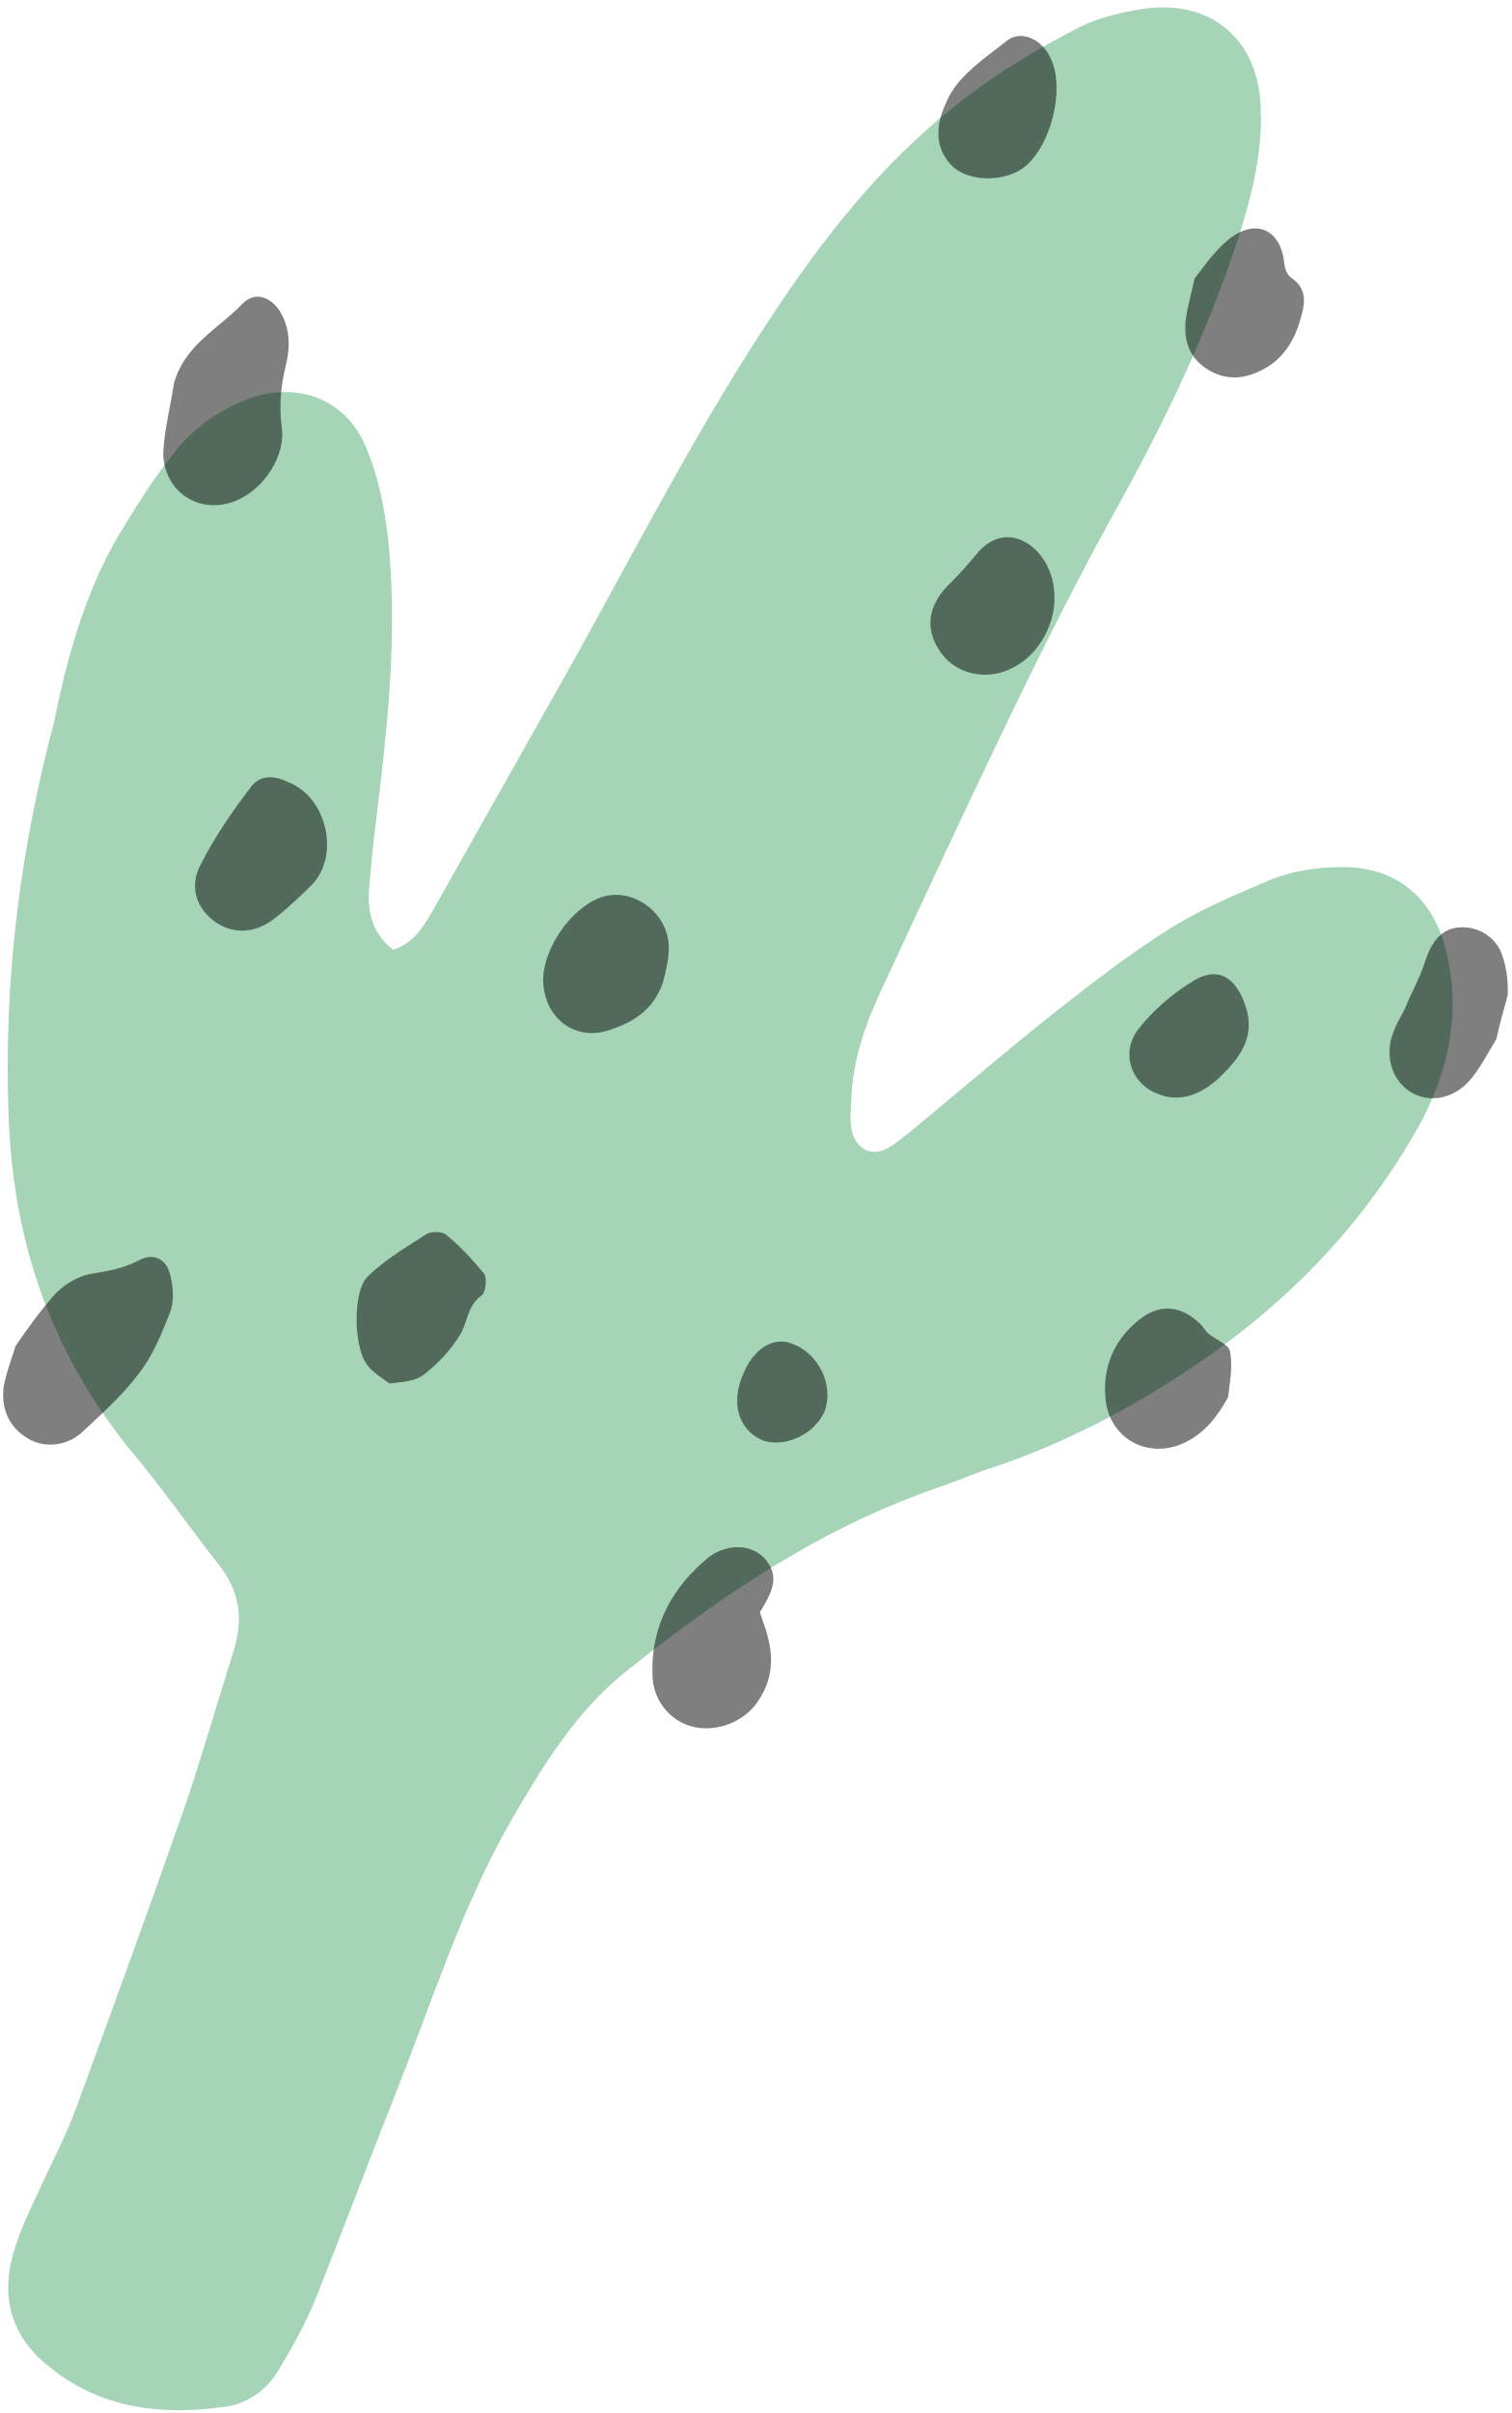
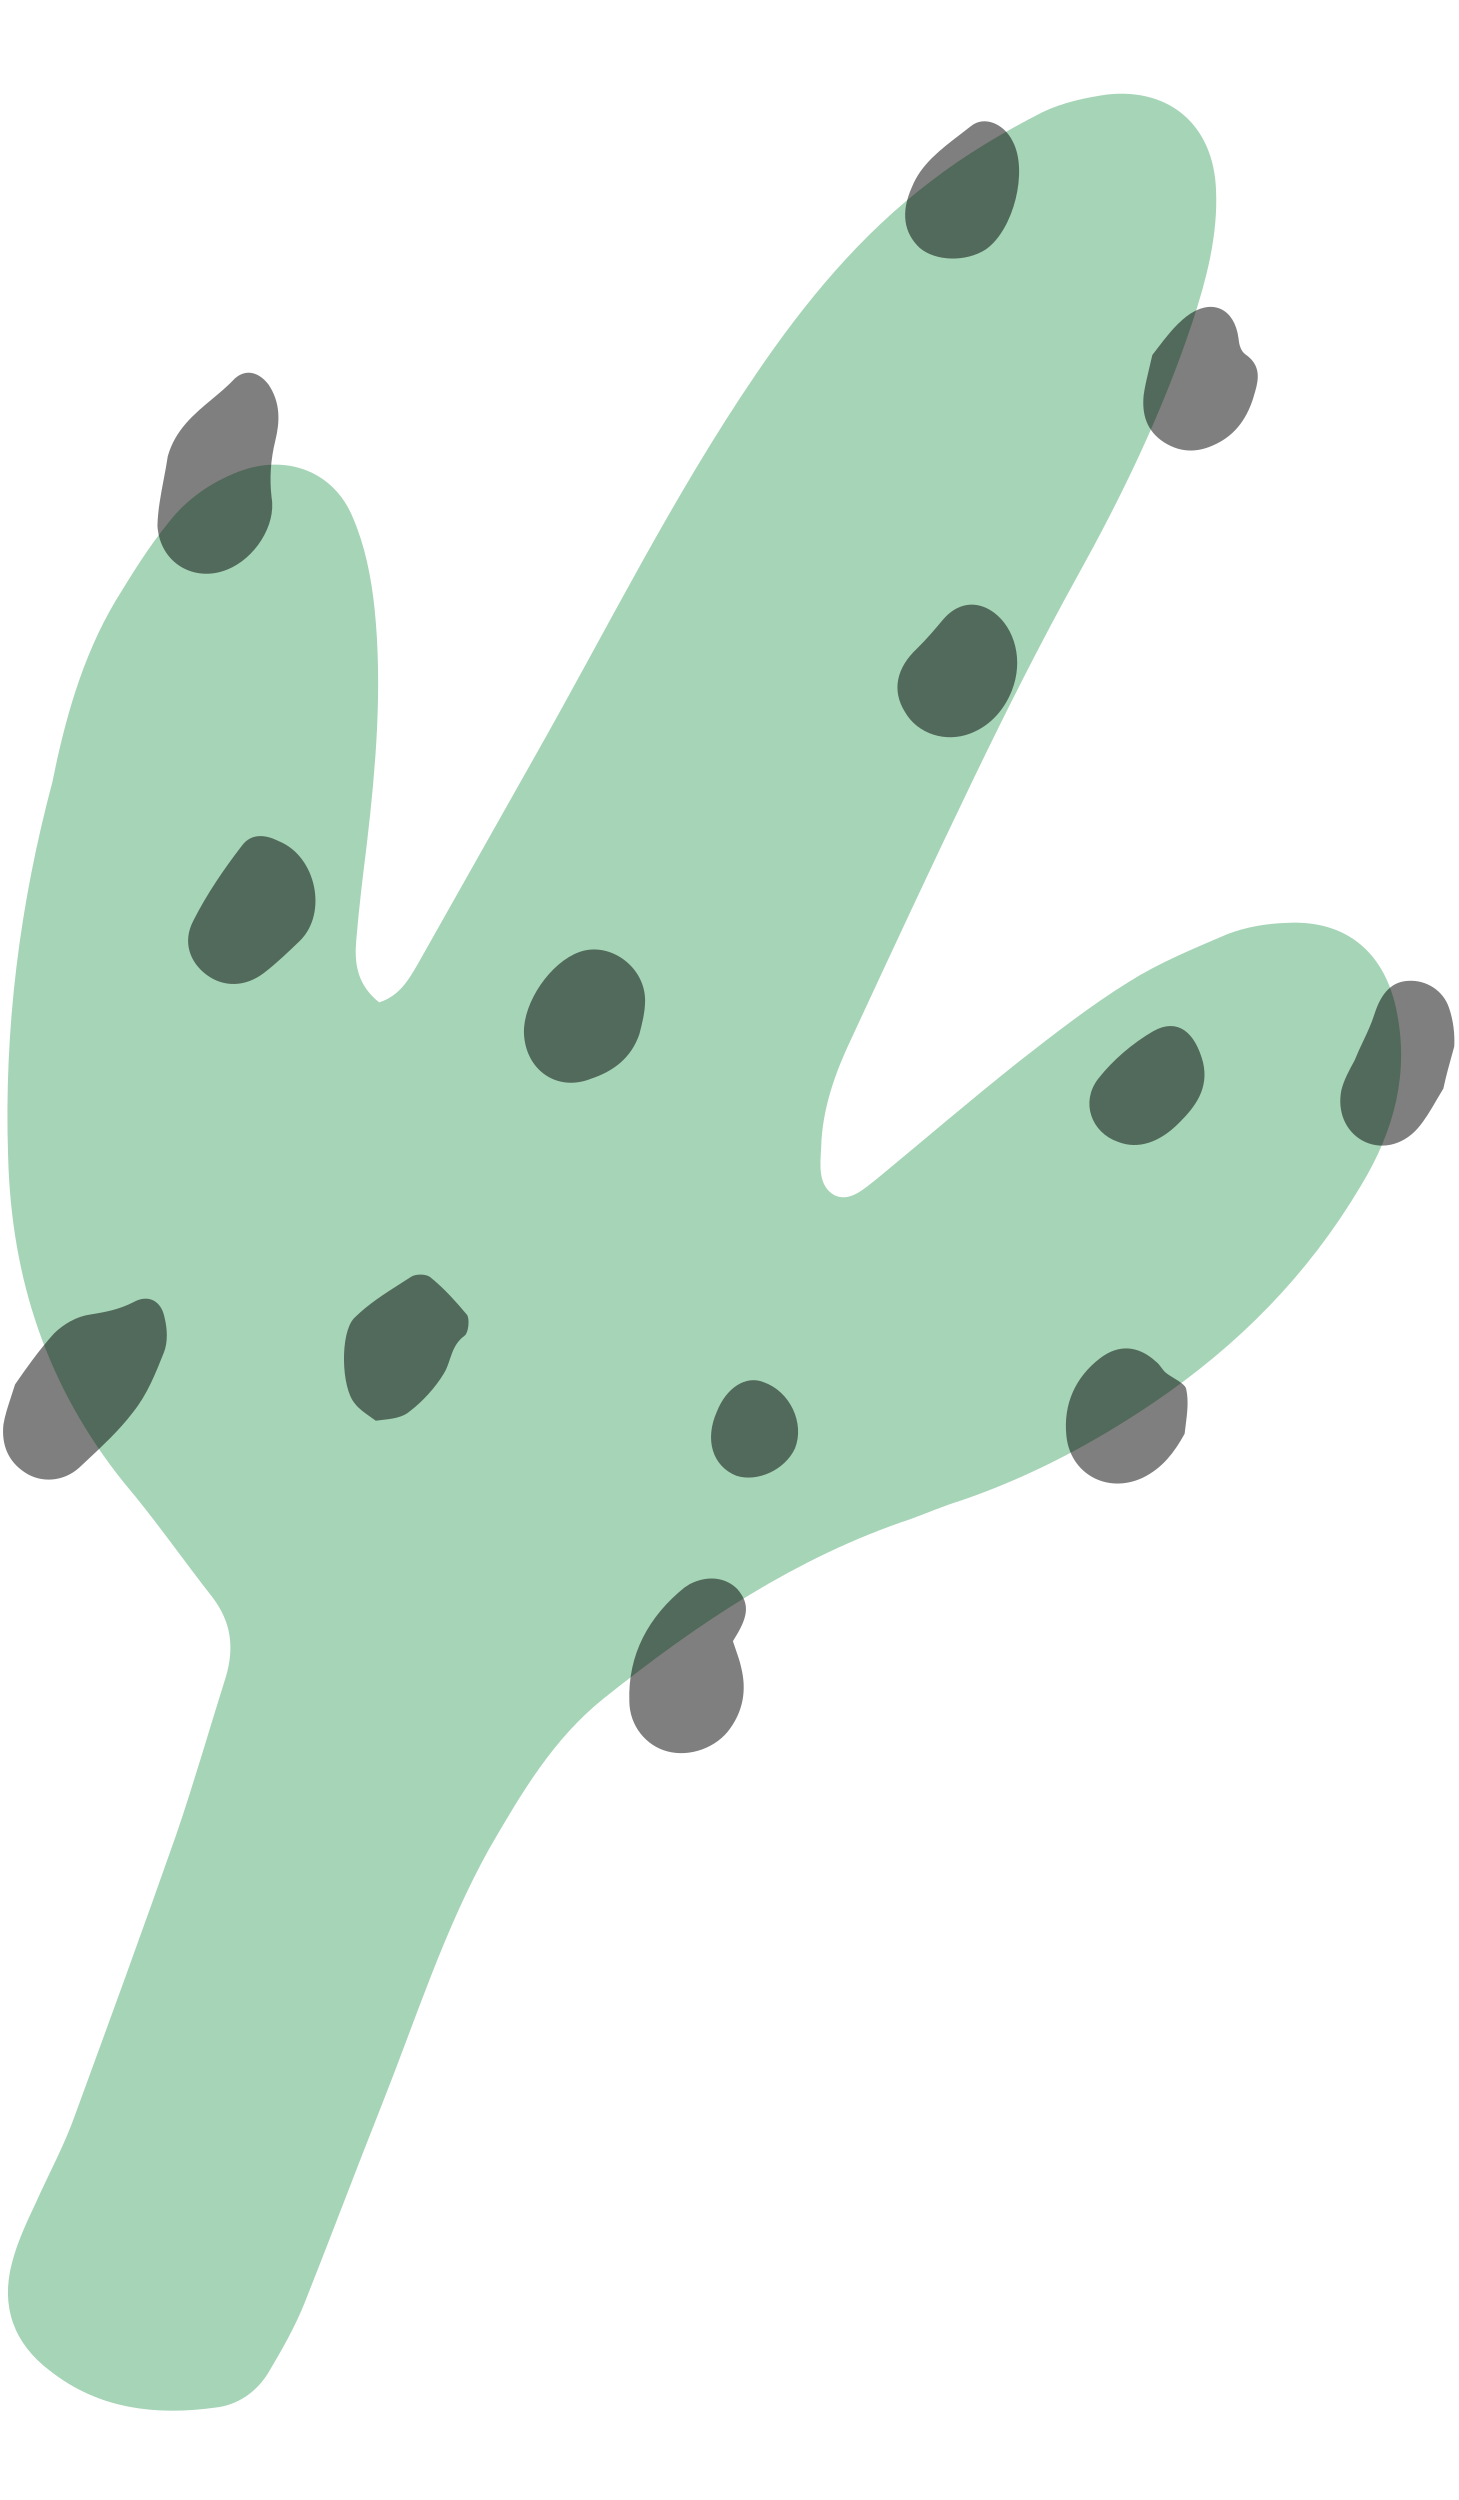
- <svg xmlns="http://www.w3.org/2000/svg" width="89" height="142" viewBox="0 0 89 142" fill="none">
+ <svg xmlns="http://www.w3.org/2000/svg" width="70" height="120" viewBox="0 0 89 142" fill="none">
  <path d="M23.142 55.889C24.361 55.49 24.908 54.557 25.455 53.624C27.856 49.358 30.227 45.169 32.628 40.902C37.05 33.104 41.075 24.971 46.154 17.522C49.134 13.133 52.542 9.002 56.837 5.755C58.878 4.178 61.194 2.799 63.631 1.556C64.835 0.973 66.283 0.665 67.595 0.479C71.468 0.074 74.066 2.435 74.212 6.299C74.34 9.093 73.614 11.813 72.765 14.396C70.946 19.867 68.471 24.989 65.69 29.989C63.486 33.98 61.405 38.107 59.401 42.266C56.895 47.464 54.465 52.692 52.006 57.996C50.973 60.152 50.169 62.399 50.113 64.766C50.055 65.805 49.905 67.073 50.913 67.651C51.874 68.122 52.757 67.235 53.519 66.653C56.412 64.264 59.229 61.845 62.198 59.487C64.376 57.787 66.553 56.087 68.899 54.631C70.789 53.436 72.891 52.592 74.919 51.717C76.061 51.287 77.297 51.07 78.548 51.037C82.071 50.846 84.409 52.75 85.178 56.154C86.071 60.139 85.088 63.73 83.051 67.079C79.828 72.522 75.551 76.838 70.357 80.346C66.732 82.798 62.817 84.868 58.625 86.297C57.619 86.605 56.658 87.019 55.623 87.403C48.595 89.739 42.564 93.799 36.868 98.347C33.762 100.828 31.832 104.131 29.871 107.51C27.09 112.51 25.409 117.859 23.315 123.132C21.707 127.183 20.175 131.264 18.597 135.238C17.99 136.766 17.154 138.204 16.348 139.565C15.634 140.697 14.522 141.493 13.134 141.648C9.49 142.145 6.026 141.74 3.062 139.41C0.816 137.72 0.034 135.461 0.73 132.817C1.062 131.533 1.624 130.342 2.186 129.149C2.991 127.345 3.948 125.602 4.6 123.737C6.693 118.021 8.755 112.381 10.772 106.634C11.863 103.441 12.772 100.262 13.787 97.037C14.302 95.295 14.131 93.722 12.968 92.198C11.148 89.88 9.465 87.44 7.538 85.169C2.874 79.329 0.694 72.798 0.495 65.284C0.234 57.481 1.209 49.904 3.192 42.462C3.916 38.856 4.976 34.852 7.073 31.351C8.076 29.714 9.08 28.078 10.281 26.61C11.377 25.187 12.839 24.176 14.515 23.515C17.442 22.379 20.373 23.457 21.538 26.311C22.274 28.019 22.659 29.943 22.862 31.882C23.345 36.676 22.943 41.473 22.389 46.208C22.149 48.148 21.909 50.089 21.745 52.059C21.611 53.51 21.797 54.823 23.142 55.889Z" fill="#4CA96D" style="opacity: 0.5" />
  <path fill-rule="evenodd" clip-rule="evenodd" d="M58.613 2.908C57.397 3.839 56.203 4.752 55.66 6.117C54.947 7.692 55.163 8.929 56.126 9.843C57.119 10.681 58.965 10.707 60.154 9.941C61.859 8.762 62.767 5.14 61.802 3.34C61.266 2.242 60.044 1.756 59.252 2.414C59.041 2.581 58.827 2.745 58.613 2.908ZM70.654 15.952C70.54 16.104 70.43 16.247 70.325 16.38C70.261 16.662 70.2 16.92 70.142 17.16V17.16V17.16C69.986 17.816 69.863 18.332 69.797 18.824C69.677 20.016 69.984 21.023 71.038 21.708C72.169 22.423 73.267 22.329 74.395 21.716C75.629 21.057 76.267 19.895 76.599 18.611C76.857 17.74 76.901 16.961 76 16.337C75.725 16.139 75.617 15.742 75.586 15.376C75.353 13.513 73.933 12.859 72.41 14.023C71.688 14.589 71.125 15.333 70.654 15.952V15.952ZM10.24 22.555C10.694 20.945 11.834 19.995 12.952 19.063C13.435 18.66 13.915 18.261 14.333 17.812C15.018 17.2 15.812 17.427 16.393 18.19C17.112 19.273 17.099 20.418 16.797 21.625C16.525 22.756 16.436 23.871 16.575 25.077C16.869 26.787 15.531 28.821 13.854 29.481C11.858 30.28 9.766 29.093 9.608 26.818C9.627 25.881 9.808 24.93 9.989 23.98C10.079 23.504 10.17 23.029 10.24 22.555ZM0.918 79.205C1.542 78.302 2.363 77.125 3.306 76.084C3.885 75.518 4.692 75.042 5.531 74.934C6.476 74.779 7.239 74.64 8.123 74.195C9.037 73.674 9.846 74.084 10.046 75.138C10.216 75.825 10.248 76.635 10.005 77.246C9.489 78.545 8.974 79.844 8.106 80.915C7.286 81.997 6.228 82.983 5.215 83.927C5.082 84.051 4.95 84.175 4.819 84.297C3.86 85.154 2.502 85.234 1.525 84.579C0.471 83.894 0.087 82.856 0.207 81.665C0.294 81.122 0.462 80.61 0.669 79.979H0.669C0.747 79.741 0.831 79.485 0.918 79.205ZM44.91 95.411L44.91 95.41H44.91C44.846 95.226 44.783 95.047 44.729 94.872C45.672 93.388 45.792 92.64 45.013 91.71C44.325 90.994 43.241 90.828 42.144 91.365C42.091 91.388 42.03 91.43 41.969 91.472H41.969C41.908 91.515 41.847 91.557 41.794 91.58C39.586 93.356 38.309 95.68 38.407 98.551C38.425 100.063 39.45 101.267 40.732 101.6C42.09 101.964 43.736 101.38 44.558 100.202C45.348 99.101 45.575 97.864 45.236 96.49C45.156 96.112 45.03 95.754 44.91 95.411ZM88.085 61.15C87.948 61.371 87.811 61.605 87.672 61.845V61.845C87.319 62.455 86.947 63.096 86.488 63.613C85.545 64.653 84.203 64.916 83.118 64.307C82.11 63.729 81.604 62.554 81.862 61.24C82.027 60.598 82.347 60.017 82.666 59.436C82.825 59.036 83.003 58.659 83.181 58.283V58.283C83.444 57.726 83.706 57.174 83.895 56.562C84.304 55.309 84.944 54.59 86.011 54.572C87.003 54.525 88.087 55.133 88.44 56.247C88.686 56.965 88.794 57.804 88.75 58.583C88.712 58.721 88.672 58.865 88.631 59.015V59.015C88.456 59.641 88.255 60.361 88.085 61.15ZM18.296 52.136C20.031 50.437 19.291 46.956 17.001 46.045C16.192 45.634 15.338 45.56 14.775 46.309C13.68 47.732 12.63 49.261 11.81 50.882C11.111 52.197 11.587 53.448 12.611 54.209C13.634 54.971 14.961 54.968 16.103 54.095C16.865 53.513 17.58 52.825 18.296 52.136ZM72.296 82.214C71.658 83.376 70.927 84.324 69.724 84.907C67.56 85.904 65.316 84.656 65.081 82.351C64.879 80.412 65.623 78.761 67.146 77.598C68.288 76.724 69.478 76.844 70.518 77.788C70.673 77.901 70.785 78.052 70.889 78.193C70.969 78.301 71.043 78.402 71.129 78.474C71.264 78.589 71.45 78.702 71.639 78.817C72.004 79.041 72.376 79.269 72.397 79.511C72.548 80.223 72.454 80.956 72.358 81.71C72.336 81.877 72.315 82.044 72.296 82.214ZM22.634 81.206C22.729 81.272 22.829 81.343 22.934 81.418C23.053 81.401 23.179 81.387 23.31 81.373C23.899 81.308 24.574 81.234 25.022 80.833C25.784 80.251 26.56 79.409 27.077 78.553C27.244 78.295 27.343 77.998 27.445 77.695C27.621 77.171 27.803 76.627 28.353 76.229C28.597 76.061 28.671 75.205 28.503 74.961C27.845 74.168 27.111 73.345 26.241 72.645C25.965 72.447 25.34 72.463 25.096 72.632C24.912 72.75 24.727 72.869 24.54 72.986H24.54L24.54 72.987H24.54H24.54C23.522 73.633 22.486 74.29 21.624 75.144C20.741 76.032 20.809 79.422 21.666 80.382C21.901 80.691 22.226 80.919 22.634 81.205H22.634L22.634 81.206ZM39.022 57.819C38.522 59.301 37.41 60.098 36.084 60.543C33.981 61.388 32.056 60.002 31.975 57.757C31.925 55.879 33.598 53.447 35.351 52.817C37.21 52.141 39.41 53.725 39.369 55.833C39.355 56.535 39.188 57.177 39.022 57.819ZM61.751 36.863C61.296 38.009 60.459 39.004 59.209 39.48C57.746 40.048 56.006 39.532 55.225 38.159C54.414 36.863 54.701 35.473 55.964 34.294C56.543 33.728 57.045 33.131 57.547 32.534C58.384 31.54 59.542 31.293 60.642 32.085C61.941 33.044 62.479 35.028 61.751 36.863ZM68.231 64.4C66.598 63.838 65.923 61.977 67.018 60.554C67.915 59.407 69.119 58.381 70.383 57.645C71.861 56.817 72.93 57.685 73.423 59.563C73.777 61.12 72.986 62.221 71.966 63.231C70.779 64.44 69.453 64.886 68.231 64.4ZM46.587 79.061C45.519 78.636 44.33 79.402 43.754 80.854C42.98 82.582 43.486 84.199 44.937 84.777C46.188 85.186 47.895 84.449 48.518 83.105C49.124 81.576 48.221 79.623 46.587 79.061Z" fill="black" style="opacity: 0.5" />
</svg>
